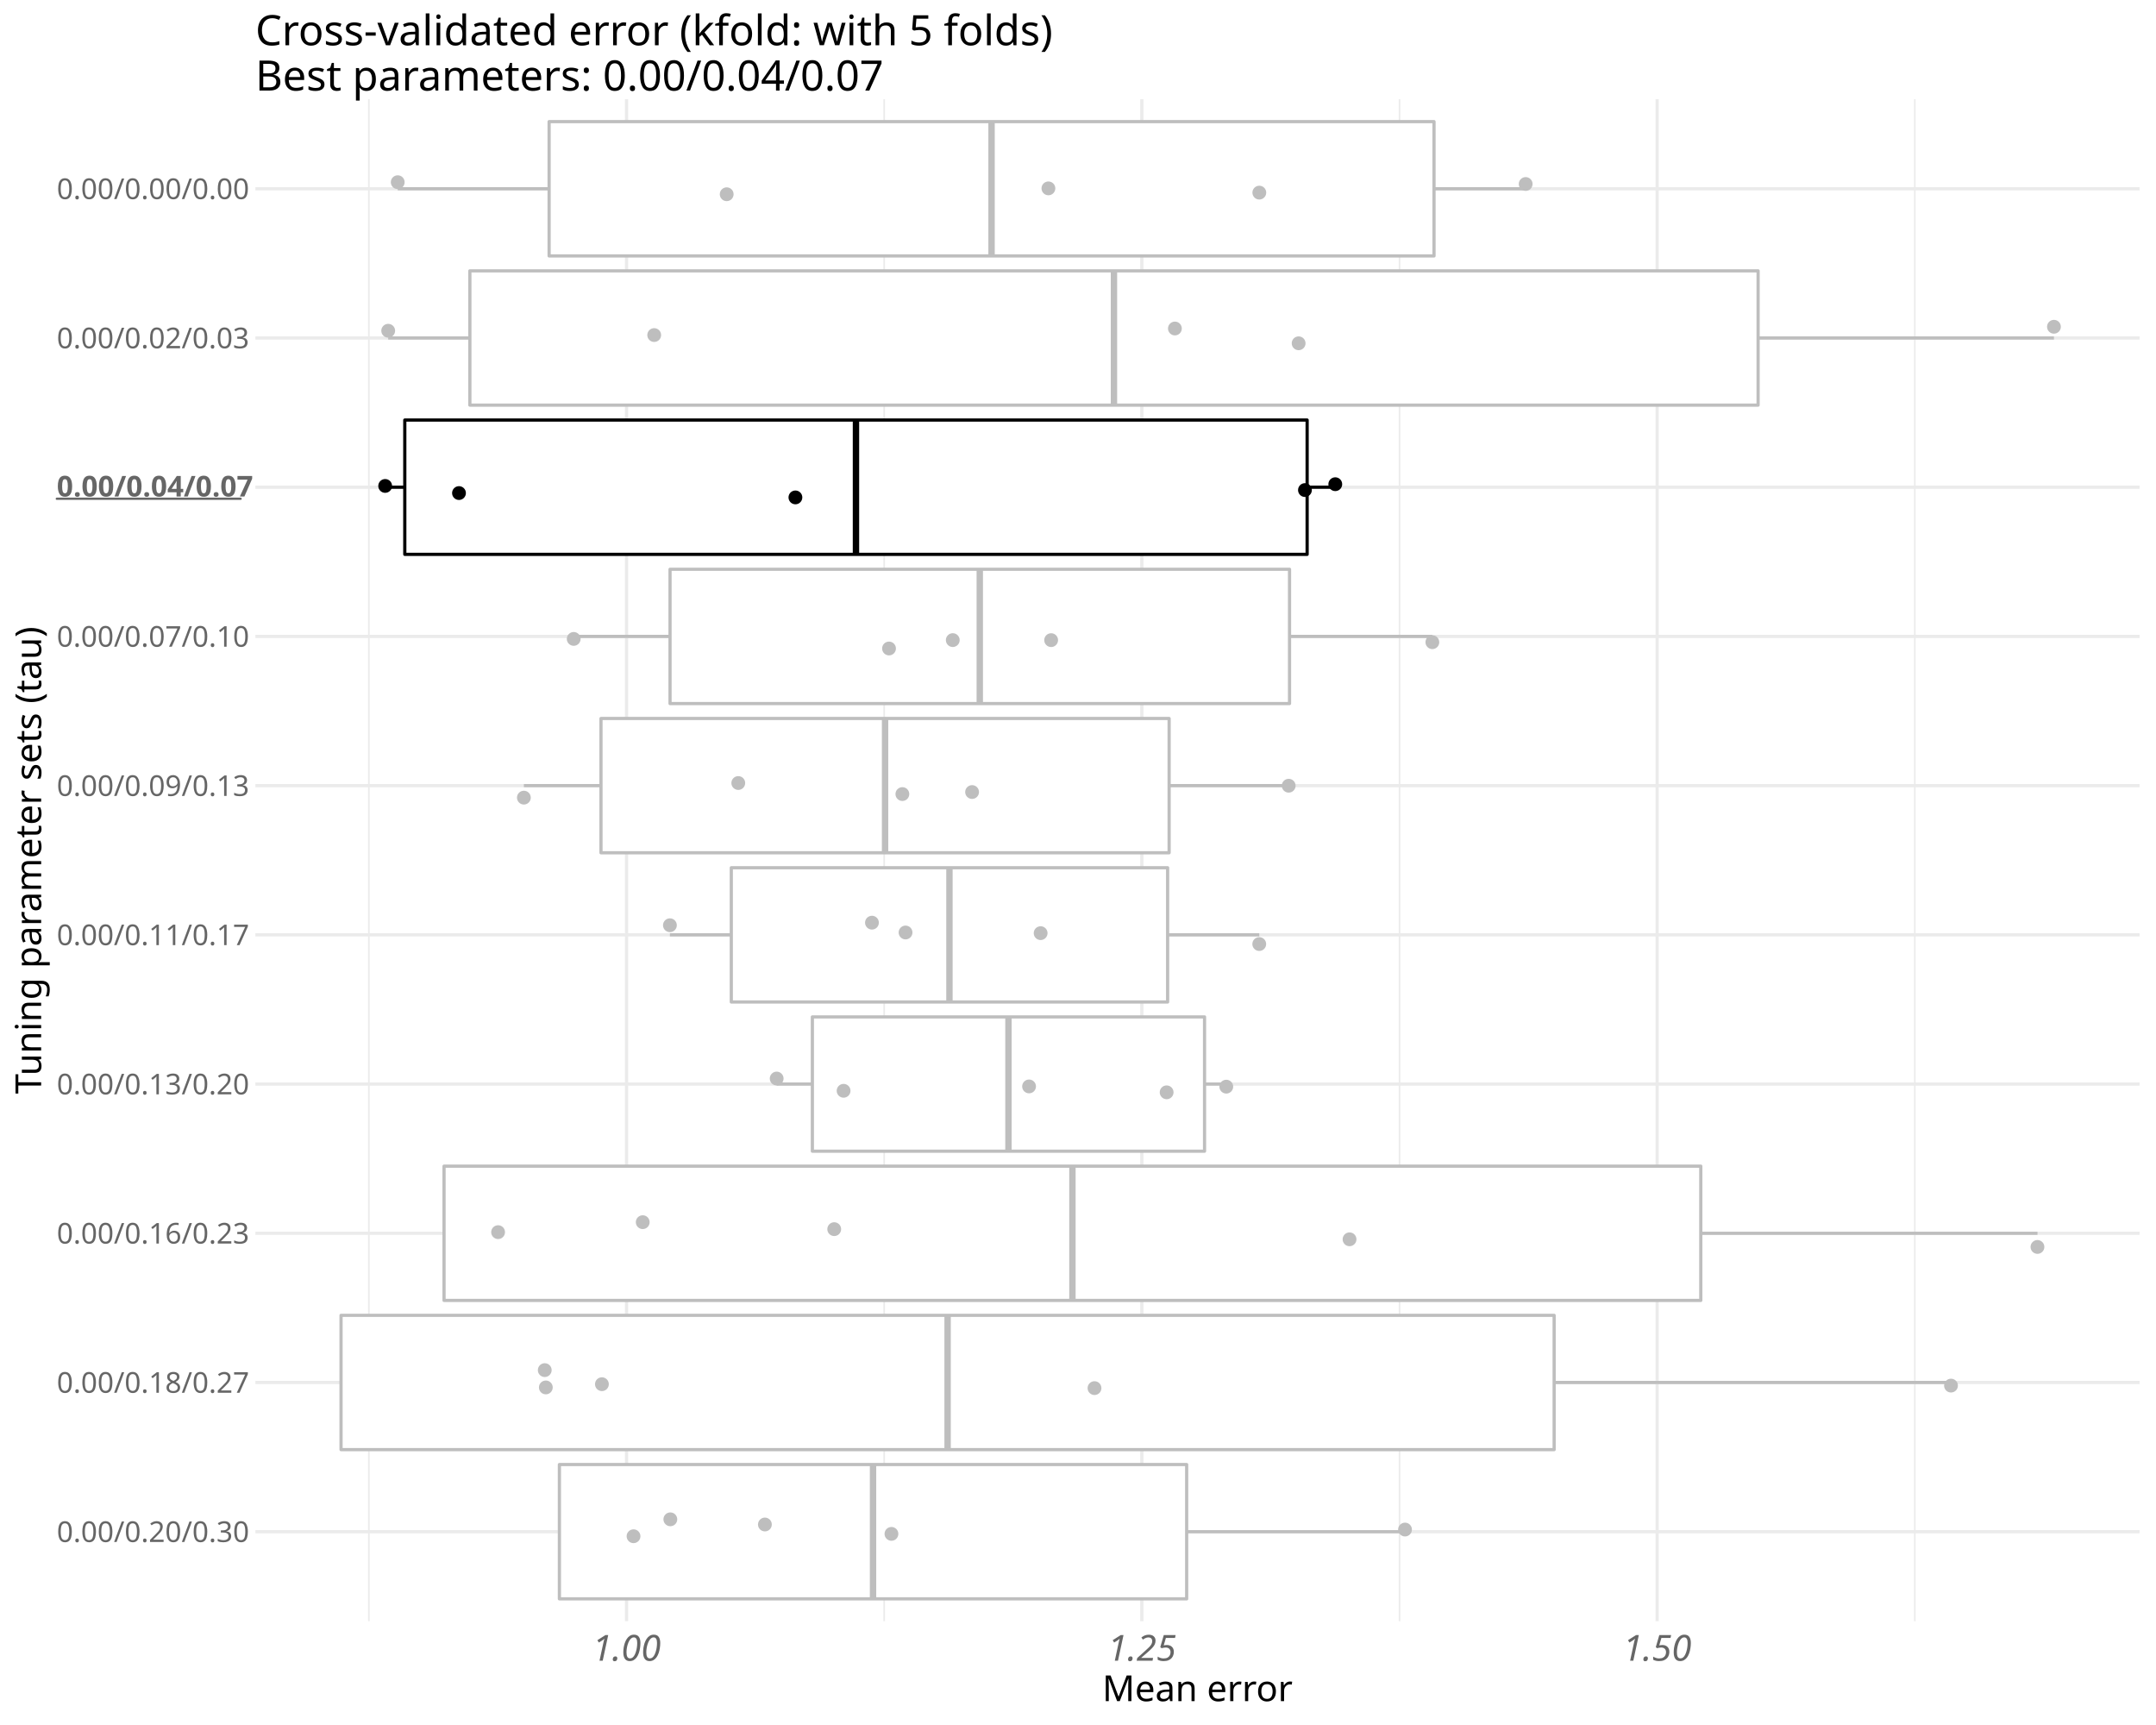
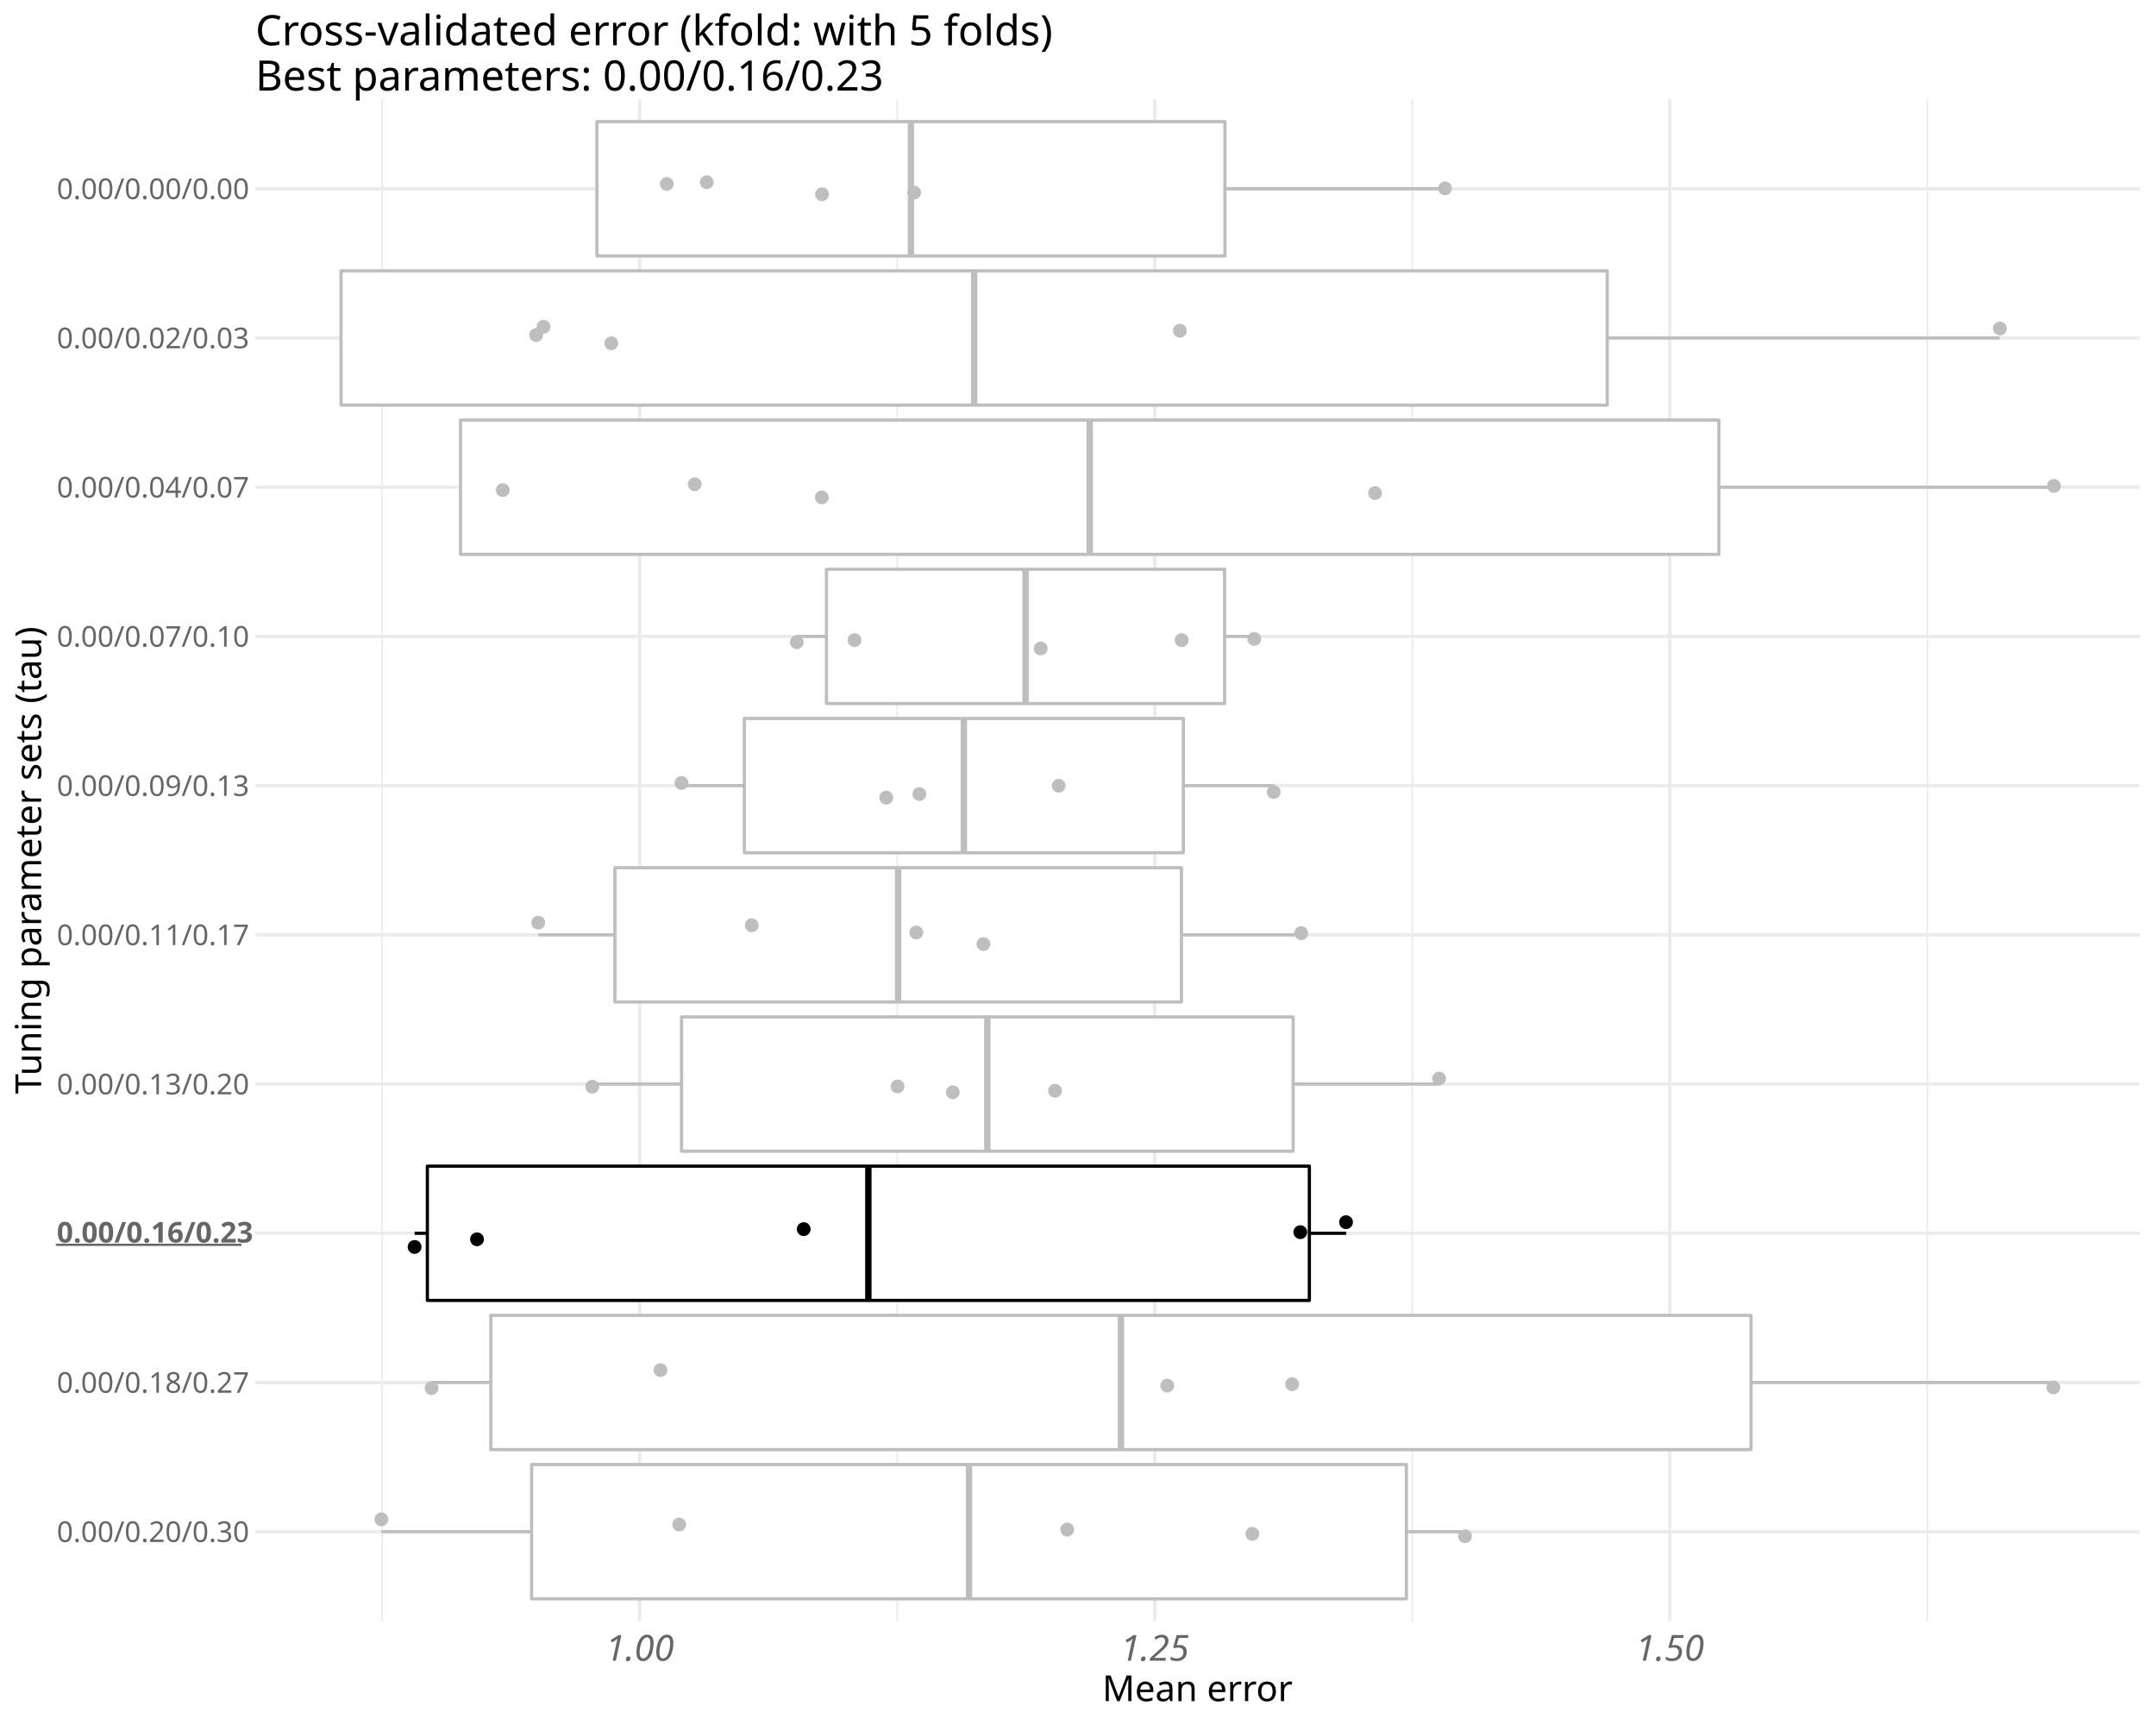
<svg xmlns="http://www.w3.org/2000/svg" class="svglite" data-engine-version="2.0" width="720.00pt" height="576.00pt" viewBox="0 0 720.00 576.00">
  <defs>
    <style type="text/css">
    .svglite line, .svglite polyline, .svglite polygon, .svglite path, .svglite rect, .svglite circle {
      fill: none;
      stroke: #000000;
      stroke-linecap: round;
      stroke-linejoin: round;
      stroke-miterlimit: 10.00;
    }
  </style>
  </defs>
  <rect width="100%" height="100%" style="stroke: none; fill: #FFFFFF;" />
  <defs>
    <clipPath id="cpMC4wMHw3MjAuMDB8MC4wMHw1NzYuMDA=">
      <rect x="0.00" y="0.00" width="720.00" height="576.00" />
    </clipPath>
  </defs>
  <g clip-path="url(#cpMC4wMHw3MjAuMDB8MC4wMHw1NzYuMDA=)">
</g>
  <defs>
    <clipPath id="cpODUuMjl8NzE0LjUyfDMzLjE0fDU0MS4zNQ==">
      <rect x="85.29" y="33.14" width="629.23" height="508.21" />
    </clipPath>
  </defs>
  <g clip-path="url(#cpODUuMjl8NzE0LjUyfDMzLjE0fDU0MS4zNQ==)">
-     <polyline points="123.19,541.35 123.19,33.14 " style="stroke-width: 0.53; stroke: #EBEBEB; stroke-linecap: butt;" />
-     <polyline points="295.28,541.35 295.28,33.14 " style="stroke-width: 0.53; stroke: #EBEBEB; stroke-linecap: butt;" />
-     <polyline points="467.37,541.35 467.37,33.14 " style="stroke-width: 0.53; stroke: #EBEBEB; stroke-linecap: butt;" />
-     <polyline points="639.46,541.35 639.46,33.14 " style="stroke-width: 0.53; stroke: #EBEBEB; stroke-linecap: butt;" />
+     <polyline points="127.63,541.35 127.63,33.14 " style="stroke-width: 0.53; stroke: #EBEBEB; stroke-linecap: butt;" />
+     <polyline points="299.63,541.35 299.63,33.14 " style="stroke-width: 0.53; stroke: #EBEBEB; stroke-linecap: butt;" />
+     <polyline points="471.64,541.35 471.64,33.14 " style="stroke-width: 0.53; stroke: #EBEBEB; stroke-linecap: butt;" />
+     <polyline points="643.64,541.35 643.64,33.14 " style="stroke-width: 0.53; stroke: #EBEBEB; stroke-linecap: butt;" />
    <polyline points="85.29,511.46 714.52,511.46 " style="stroke-width: 1.07; stroke: #EBEBEB; stroke-linecap: butt;" />
    <polyline points="85.29,461.63 714.52,461.63 " style="stroke-width: 1.07; stroke: #EBEBEB; stroke-linecap: butt;" />
    <polyline points="85.29,411.81 714.52,411.81 " style="stroke-width: 1.07; stroke: #EBEBEB; stroke-linecap: butt;" />
    <polyline points="85.29,361.98 714.52,361.98 " style="stroke-width: 1.07; stroke: #EBEBEB; stroke-linecap: butt;" />
    <polyline points="85.29,312.16 714.52,312.16 " style="stroke-width: 1.07; stroke: #EBEBEB; stroke-linecap: butt;" />
    <polyline points="85.29,262.33 714.52,262.33 " style="stroke-width: 1.07; stroke: #EBEBEB; stroke-linecap: butt;" />
    <polyline points="85.29,212.51 714.52,212.51 " style="stroke-width: 1.07; stroke: #EBEBEB; stroke-linecap: butt;" />
    <polyline points="85.29,162.68 714.52,162.68 " style="stroke-width: 1.07; stroke: #EBEBEB; stroke-linecap: butt;" />
    <polyline points="85.29,112.86 714.52,112.86 " style="stroke-width: 1.07; stroke: #EBEBEB; stroke-linecap: butt;" />
    <polyline points="85.29,63.04 714.52,63.04 " style="stroke-width: 1.07; stroke: #EBEBEB; stroke-linecap: butt;" />
-     <polyline points="209.24,541.35 209.24,33.14 " style="stroke-width: 1.07; stroke: #EBEBEB; stroke-linecap: butt;" />
-     <polyline points="381.32,541.35 381.32,33.14 " style="stroke-width: 1.07; stroke: #EBEBEB; stroke-linecap: butt;" />
-     <polyline points="553.41,541.35 553.41,33.14 " style="stroke-width: 1.07; stroke: #EBEBEB; stroke-linecap: butt;" />
-     <line x1="396.29" y1="511.46" x2="469.20" y2="511.46" style="stroke-width: 1.07; stroke: #BEBEBE; stroke-linecap: butt;" />
-     <line x1="186.81" y1="511.46" x2="211.57" y2="511.46" style="stroke-width: 1.07; stroke: #BEBEBE; stroke-linecap: butt;" />
-     <polygon points="396.29,533.88 186.81,533.88 186.81,489.03 396.29,489.03 396.29,533.88 " style="stroke-width: 1.07; stroke: #BEBEBE; fill: #FFFFFF;" />
-     <line x1="291.55" y1="533.88" x2="291.55" y2="489.03" style="stroke-width: 2.13; stroke: #BEBEBE; stroke-linecap: butt;" />
-     <line x1="519.01" y1="461.63" x2="651.54" y2="461.63" style="stroke-width: 1.07; stroke: #BEBEBE; stroke-linecap: butt;" />
-     <line x1="113.89" y1="461.63" x2="181.92" y2="461.63" style="stroke-width: 1.07; stroke: #BEBEBE; stroke-linecap: butt;" />
-     <polygon points="519.01,484.05 113.89,484.05 113.89,439.21 519.01,439.21 519.01,484.05 " style="stroke-width: 1.07; stroke: #BEBEBE; fill: #FFFFFF;" />
-     <line x1="316.45" y1="484.05" x2="316.45" y2="439.21" style="stroke-width: 2.13; stroke: #BEBEBE; stroke-linecap: butt;" />
-     <line x1="567.98" y1="411.81" x2="680.42" y2="411.81" style="stroke-width: 1.07; stroke: #BEBEBE; stroke-linecap: butt;" />
-     <line x1="148.29" y1="411.81" x2="166.33" y2="411.81" style="stroke-width: 1.07; stroke: #BEBEBE; stroke-linecap: butt;" />
-     <polygon points="567.98,434.23 148.29,434.23 148.29,389.39 567.98,389.39 567.98,434.23 " style="stroke-width: 1.07; stroke: #BEBEBE; fill: #FFFFFF;" />
-     <line x1="358.14" y1="434.23" x2="358.14" y2="389.39" style="stroke-width: 2.13; stroke: #BEBEBE; stroke-linecap: butt;" />
-     <line x1="402.26" y1="361.98" x2="409.52" y2="361.98" style="stroke-width: 1.07; stroke: #BEBEBE; stroke-linecap: butt;" />
-     <line x1="271.29" y1="361.98" x2="259.37" y2="361.98" style="stroke-width: 1.07; stroke: #BEBEBE; stroke-linecap: butt;" />
-     <polygon points="402.26,384.40 271.29,384.40 271.29,339.56 402.26,339.56 402.26,384.40 " style="stroke-width: 1.07; stroke: #BEBEBE; fill: #FFFFFF;" />
-     <line x1="336.77" y1="384.40" x2="336.77" y2="339.56" style="stroke-width: 2.13; stroke: #BEBEBE; stroke-linecap: butt;" />
-     <line x1="389.93" y1="312.16" x2="420.53" y2="312.16" style="stroke-width: 1.07; stroke: #BEBEBE; stroke-linecap: butt;" />
-     <line x1="244.22" y1="312.16" x2="223.71" y2="312.16" style="stroke-width: 1.07; stroke: #BEBEBE; stroke-linecap: butt;" />
-     <polygon points="389.93,334.58 244.22,334.58 244.22,289.74 389.93,289.74 389.93,334.58 " style="stroke-width: 1.07; stroke: #BEBEBE; fill: #FFFFFF;" />
-     <line x1="317.07" y1="334.58" x2="317.07" y2="289.74" style="stroke-width: 2.13; stroke: #BEBEBE; stroke-linecap: butt;" />
-     <line x1="390.43" y1="262.33" x2="430.36" y2="262.33" style="stroke-width: 1.07; stroke: #BEBEBE; stroke-linecap: butt;" />
-     <line x1="200.70" y1="262.33" x2="174.95" y2="262.33" style="stroke-width: 1.07; stroke: #BEBEBE; stroke-linecap: butt;" />
-     <polygon points="390.43,284.75 200.70,284.75 200.70,239.91 390.43,239.91 390.43,284.75 " style="stroke-width: 1.07; stroke: #BEBEBE; fill: #FFFFFF;" />
-     <line x1="295.57" y1="284.75" x2="295.57" y2="239.91" style="stroke-width: 2.13; stroke: #BEBEBE; stroke-linecap: butt;" />
-     <line x1="430.64" y1="212.51" x2="478.33" y2="212.51" style="stroke-width: 1.07; stroke: #BEBEBE; stroke-linecap: butt;" />
-     <line x1="223.76" y1="212.51" x2="191.59" y2="212.51" style="stroke-width: 1.07; stroke: #BEBEBE; stroke-linecap: butt;" />
-     <polygon points="430.64,234.93 223.76,234.93 223.76,190.09 430.64,190.09 430.64,234.93 " style="stroke-width: 1.07; stroke: #BEBEBE; fill: #FFFFFF;" />
-     <line x1="327.20" y1="234.93" x2="327.20" y2="190.09" style="stroke-width: 2.13; stroke: #BEBEBE; stroke-linecap: butt;" />
-     <line x1="436.52" y1="162.68" x2="445.92" y2="162.68" style="stroke-width: 1.07; stroke-linecap: butt;" />
-     <line x1="135.18" y1="162.68" x2="128.63" y2="162.68" style="stroke-width: 1.07; stroke-linecap: butt;" />
-     <polygon points="436.52,185.11 135.18,185.11 135.18,140.26 436.52,140.26 436.52,185.11 " style="stroke-width: 1.07; fill: #FFFFFF;" />
-     <line x1="285.85" y1="185.11" x2="285.85" y2="140.26" style="stroke-width: 2.13; stroke-linecap: butt;" />
-     <line x1="587.12" y1="112.86" x2="685.92" y2="112.86" style="stroke-width: 1.07; stroke: #BEBEBE; stroke-linecap: butt;" />
-     <line x1="156.91" y1="112.86" x2="129.64" y2="112.86" style="stroke-width: 1.07; stroke: #BEBEBE; stroke-linecap: butt;" />
-     <polygon points="587.12,135.28 156.91,135.28 156.91,90.44 587.12,90.44 587.12,135.28 " style="stroke-width: 1.07; stroke: #BEBEBE; fill: #FFFFFF;" />
-     <line x1="372.01" y1="135.28" x2="372.01" y2="90.44" style="stroke-width: 2.13; stroke: #BEBEBE; stroke-linecap: butt;" />
-     <line x1="478.89" y1="63.04" x2="509.51" y2="63.04" style="stroke-width: 1.07; stroke: #BEBEBE; stroke-linecap: butt;" />
-     <line x1="183.38" y1="63.04" x2="132.83" y2="63.04" style="stroke-width: 1.07; stroke: #BEBEBE; stroke-linecap: butt;" />
-     <polygon points="478.89,85.46 183.38,85.46 183.38,40.61 478.89,40.61 478.89,85.46 " style="stroke-width: 1.07; stroke: #BEBEBE; fill: #FFFFFF;" />
-     <line x1="331.13" y1="85.46" x2="331.13" y2="40.61" style="stroke-width: 2.13; stroke: #BEBEBE; stroke-linecap: butt;" />
-     <circle cx="211.57" cy="512.97" r="1.95" style="stroke-width: 0.71; stroke: #BEBEBE; fill: #BEBEBE;" />
-     <circle cx="365.51" cy="463.51" r="1.95" style="stroke-width: 0.71; stroke: #BEBEBE; fill: #BEBEBE;" />
-     <circle cx="450.68" cy="413.82" r="1.95" style="stroke-width: 0.71; stroke: #BEBEBE; fill: #BEBEBE;" />
-     <circle cx="389.60" cy="364.74" r="1.95" style="stroke-width: 0.71; stroke: #BEBEBE; fill: #BEBEBE;" />
-     <circle cx="302.41" cy="311.37" r="1.95" style="stroke-width: 0.71; stroke: #BEBEBE; fill: #BEBEBE;" />
-     <circle cx="301.35" cy="265.15" r="1.95" style="stroke-width: 0.71; stroke: #BEBEBE; fill: #BEBEBE;" />
-     <circle cx="318.18" cy="213.74" r="1.95" style="stroke-width: 0.71; stroke: #BEBEBE; fill: #BEBEBE;" />
-     <circle cx="153.28" cy="164.64" r="1.95" style="stroke-width: 0.71; fill: #000000;" />
-     <circle cx="129.64" cy="110.44" r="1.95" style="stroke-width: 0.71; stroke: #BEBEBE; fill: #BEBEBE;" />
-     <circle cx="509.50" cy="61.44" r="1.95" style="stroke-width: 0.71; stroke: #BEBEBE; fill: #BEBEBE;" />
-     <circle cx="223.86" cy="507.32" r="1.95" style="stroke-width: 0.71; stroke: #BEBEBE; fill: #BEBEBE;" />
-     <circle cx="182.28" cy="463.28" r="1.95" style="stroke-width: 0.71; stroke: #BEBEBE; fill: #BEBEBE;" />
-     <circle cx="278.59" cy="410.43" r="1.95" style="stroke-width: 0.71; stroke: #BEBEBE; fill: #BEBEBE;" />
-     <circle cx="259.37" cy="360.14" r="1.95" style="stroke-width: 0.71; stroke: #BEBEBE; fill: #BEBEBE;" />
-     <circle cx="420.53" cy="315.23" r="1.95" style="stroke-width: 0.71; stroke: #BEBEBE; fill: #BEBEBE;" />
-     <circle cx="324.63" cy="264.47" r="1.95" style="stroke-width: 0.71; stroke: #BEBEBE; fill: #BEBEBE;" />
-     <circle cx="478.34" cy="214.44" r="1.95" style="stroke-width: 0.71; stroke: #BEBEBE; fill: #BEBEBE;" />
-     <circle cx="265.63" cy="166.09" r="1.95" style="stroke-width: 0.71; fill: #000000;" />
-     <circle cx="685.92" cy="109.11" r="1.95" style="stroke-width: 0.71; stroke: #BEBEBE; fill: #BEBEBE;" />
-     <circle cx="132.82" cy="60.84" r="1.95" style="stroke-width: 0.71; stroke: #BEBEBE; fill: #BEBEBE;" />
-     <circle cx="255.44" cy="509.05" r="1.95" style="stroke-width: 0.71; stroke: #BEBEBE; fill: #BEBEBE;" />
-     <circle cx="201.01" cy="462.20" r="1.95" style="stroke-width: 0.71; stroke: #BEBEBE; fill: #BEBEBE;" />
-     <circle cx="166.34" cy="411.43" r="1.95" style="stroke-width: 0.71; stroke: #BEBEBE; fill: #BEBEBE;" />
-     <circle cx="343.66" cy="362.77" r="1.95" style="stroke-width: 0.71; stroke: #BEBEBE; fill: #BEBEBE;" />
-     <circle cx="291.19" cy="308.09" r="1.95" style="stroke-width: 0.71; stroke: #BEBEBE; fill: #BEBEBE;" />
-     <circle cx="174.95" cy="266.34" r="1.95" style="stroke-width: 0.71; stroke: #BEBEBE; fill: #BEBEBE;" />
-     <circle cx="296.89" cy="216.54" r="1.95" style="stroke-width: 0.71; stroke: #BEBEBE; fill: #BEBEBE;" />
-     <circle cx="435.79" cy="163.64" r="1.95" style="stroke-width: 0.71; fill: #000000;" />
-     <circle cx="433.68" cy="114.63" r="1.95" style="stroke-width: 0.71; stroke: #BEBEBE; fill: #BEBEBE;" />
-     <circle cx="242.68" cy="64.86" r="1.95" style="stroke-width: 0.71; stroke: #BEBEBE; fill: #BEBEBE;" />
-     <circle cx="469.21" cy="510.74" r="1.95" style="stroke-width: 0.71; stroke: #BEBEBE; fill: #BEBEBE;" />
-     <circle cx="651.54" cy="462.67" r="1.95" style="stroke-width: 0.71; stroke: #BEBEBE; fill: #BEBEBE;" />
-     <circle cx="214.64" cy="408.10" r="1.95" style="stroke-width: 0.71; stroke: #BEBEBE; fill: #BEBEBE;" />
-     <circle cx="409.52" cy="362.85" r="1.95" style="stroke-width: 0.71; stroke: #BEBEBE; fill: #BEBEBE;" />
-     <circle cx="223.72" cy="308.95" r="1.95" style="stroke-width: 0.71; stroke: #BEBEBE; fill: #BEBEBE;" />
-     <circle cx="246.55" cy="261.46" r="1.95" style="stroke-width: 0.71; stroke: #BEBEBE; fill: #BEBEBE;" />
-     <circle cx="191.59" cy="213.34" r="1.95" style="stroke-width: 0.71; stroke: #BEBEBE; fill: #BEBEBE;" />
-     <circle cx="445.92" cy="161.68" r="1.95" style="stroke-width: 0.71; fill: #000000;" />
-     <circle cx="392.36" cy="109.69" r="1.95" style="stroke-width: 0.71; stroke: #BEBEBE; fill: #BEBEBE;" />
-     <circle cx="350.12" cy="62.90" r="1.95" style="stroke-width: 0.71; stroke: #BEBEBE; fill: #BEBEBE;" />
-     <circle cx="297.70" cy="512.18" r="1.95" style="stroke-width: 0.71; stroke: #BEBEBE; fill: #BEBEBE;" />
-     <circle cx="181.92" cy="457.50" r="1.95" style="stroke-width: 0.71; stroke: #BEBEBE; fill: #BEBEBE;" />
-     <circle cx="680.41" cy="416.37" r="1.95" style="stroke-width: 0.71; stroke: #BEBEBE; fill: #BEBEBE;" />
-     <circle cx="281.72" cy="364.23" r="1.95" style="stroke-width: 0.71; stroke: #BEBEBE; fill: #BEBEBE;" />
-     <circle cx="347.52" cy="311.59" r="1.95" style="stroke-width: 0.71; stroke: #BEBEBE; fill: #BEBEBE;" />
-     <circle cx="430.36" cy="262.36" r="1.95" style="stroke-width: 0.71; stroke: #BEBEBE; fill: #BEBEBE;" />
-     <circle cx="351.03" cy="213.75" r="1.95" style="stroke-width: 0.71; stroke: #BEBEBE; fill: #BEBEBE;" />
-     <circle cx="128.63" cy="162.26" r="1.95" style="stroke-width: 0.71; fill: #000000;" />
-     <circle cx="218.47" cy="111.88" r="1.95" style="stroke-width: 0.71; stroke: #BEBEBE; fill: #BEBEBE;" />
-     <circle cx="420.55" cy="64.32" r="1.95" style="stroke-width: 0.71; stroke: #BEBEBE; fill: #BEBEBE;" />
+     <polyline points="213.63,541.35 213.63,33.14 " style="stroke-width: 1.07; stroke: #EBEBEB; stroke-linecap: butt;" />
+     <polyline points="385.64,541.35 385.64,33.14 " style="stroke-width: 1.07; stroke: #EBEBEB; stroke-linecap: butt;" />
+     <polyline points="557.64,541.35 557.64,33.14 " style="stroke-width: 1.07; stroke: #EBEBEB; stroke-linecap: butt;" />
+     <line x1="469.67" y1="511.46" x2="489.23" y2="511.46" style="stroke-width: 1.07; stroke: #BEBEBE; stroke-linecap: butt;" />
+     <line x1="177.54" y1="511.46" x2="127.36" y2="511.46" style="stroke-width: 1.07; stroke: #BEBEBE; stroke-linecap: butt;" />
+     <polygon points="469.67,533.88 177.54,533.88 177.54,489.03 469.67,489.03 469.67,533.88 " style="stroke-width: 1.07; stroke: #BEBEBE; fill: #FFFFFF;" />
+     <line x1="323.60" y1="533.88" x2="323.60" y2="489.03" style="stroke-width: 2.13; stroke: #BEBEBE; stroke-linecap: butt;" />
+     <line x1="584.76" y1="461.63" x2="685.71" y2="461.63" style="stroke-width: 1.07; stroke: #BEBEBE; stroke-linecap: butt;" />
+     <line x1="163.91" y1="461.63" x2="144.10" y2="461.63" style="stroke-width: 1.07; stroke: #BEBEBE; stroke-linecap: butt;" />
+     <polygon points="584.76,484.05 163.91,484.05 163.91,439.21 584.76,439.21 584.76,484.05 " style="stroke-width: 1.07; stroke: #BEBEBE; fill: #FFFFFF;" />
+     <line x1="374.34" y1="484.05" x2="374.34" y2="439.21" style="stroke-width: 2.13; stroke: #BEBEBE; stroke-linecap: butt;" />
+     <line x1="437.26" y1="411.81" x2="449.53" y2="411.81" style="stroke-width: 1.07; stroke-linecap: butt;" />
+     <line x1="142.72" y1="411.81" x2="138.46" y2="411.81" style="stroke-width: 1.07; stroke-linecap: butt;" />
+     <polygon points="437.26,434.23 142.72,434.23 142.72,389.39 437.26,389.39 437.26,434.23 " style="stroke-width: 1.07; fill: #FFFFFF;" />
+     <line x1="289.99" y1="434.23" x2="289.99" y2="389.39" style="stroke-width: 2.13; stroke-linecap: butt;" />
+     <line x1="431.85" y1="361.98" x2="480.59" y2="361.98" style="stroke-width: 1.07; stroke: #BEBEBE; stroke-linecap: butt;" />
+     <line x1="227.60" y1="361.98" x2="197.77" y2="361.98" style="stroke-width: 1.07; stroke: #BEBEBE; stroke-linecap: butt;" />
+     <polygon points="431.85,384.40 227.60,384.40 227.60,339.56 431.85,339.56 431.85,384.40 " style="stroke-width: 1.07; stroke: #BEBEBE; fill: #FFFFFF;" />
+     <line x1="329.72" y1="384.40" x2="329.72" y2="339.56" style="stroke-width: 2.13; stroke: #BEBEBE; stroke-linecap: butt;" />
+     <line x1="394.55" y1="312.16" x2="434.53" y2="312.16" style="stroke-width: 1.07; stroke: #BEBEBE; stroke-linecap: butt;" />
+     <line x1="205.34" y1="312.16" x2="179.75" y2="312.16" style="stroke-width: 1.07; stroke: #BEBEBE; stroke-linecap: butt;" />
+     <polygon points="394.55,334.58 205.34,334.58 205.34,289.74 394.55,289.74 394.55,334.58 " style="stroke-width: 1.07; stroke: #BEBEBE; fill: #FFFFFF;" />
+     <line x1="299.94" y1="334.58" x2="299.94" y2="289.74" style="stroke-width: 2.13; stroke: #BEBEBE; stroke-linecap: butt;" />
+     <line x1="395.19" y1="262.33" x2="425.34" y2="262.33" style="stroke-width: 1.07; stroke: #BEBEBE; stroke-linecap: butt;" />
+     <line x1="248.58" y1="262.33" x2="227.56" y2="262.33" style="stroke-width: 1.07; stroke: #BEBEBE; stroke-linecap: butt;" />
+     <polygon points="395.19,284.75 248.58,284.75 248.58,239.91 395.19,239.91 395.19,284.75 " style="stroke-width: 1.07; stroke: #BEBEBE; fill: #FFFFFF;" />
+     <line x1="321.88" y1="284.75" x2="321.88" y2="239.91" style="stroke-width: 2.13; stroke: #BEBEBE; stroke-linecap: butt;" />
+     <line x1="408.95" y1="212.51" x2="418.85" y2="212.51" style="stroke-width: 1.07; stroke: #BEBEBE; stroke-linecap: butt;" />
+     <line x1="276.00" y1="212.51" x2="266.06" y2="212.51" style="stroke-width: 1.07; stroke: #BEBEBE; stroke-linecap: butt;" />
+     <polygon points="408.95,234.93 276.00,234.93 276.00,190.09 408.95,190.09 408.95,234.93 " style="stroke-width: 1.07; stroke: #BEBEBE; fill: #FFFFFF;" />
+     <line x1="342.48" y1="234.93" x2="342.48" y2="190.09" style="stroke-width: 2.13; stroke: #BEBEBE; stroke-linecap: butt;" />
+     <line x1="574.01" y1="162.68" x2="685.92" y2="162.68" style="stroke-width: 1.07; stroke: #BEBEBE; stroke-linecap: butt;" />
+     <line x1="153.78" y1="162.68" x2="167.90" y2="162.68" style="stroke-width: 1.07; stroke: #BEBEBE; stroke-linecap: butt;" />
+     <polygon points="574.01,185.11 153.78,185.11 153.78,140.26 574.01,140.26 574.01,185.11 " style="stroke-width: 1.07; stroke: #BEBEBE; fill: #FFFFFF;" />
+     <line x1="363.90" y1="185.11" x2="363.90" y2="140.26" style="stroke-width: 2.13; stroke: #BEBEBE; stroke-linecap: butt;" />
+     <line x1="536.74" y1="112.86" x2="667.85" y2="112.86" style="stroke-width: 1.07; stroke: #BEBEBE; stroke-linecap: butt;" />
+     <line x1="113.89" y1="112.86" x2="179.06" y2="112.86" style="stroke-width: 1.07; stroke: #BEBEBE; stroke-linecap: butt;" />
+     <polygon points="536.74,135.28 113.89,135.28 113.89,90.44 536.74,90.44 536.74,135.28 " style="stroke-width: 1.07; stroke: #BEBEBE; fill: #FFFFFF;" />
+     <line x1="325.32" y1="135.28" x2="325.32" y2="90.44" style="stroke-width: 2.13; stroke: #BEBEBE; stroke-linecap: butt;" />
+     <line x1="409.07" y1="63.04" x2="482.56" y2="63.04" style="stroke-width: 1.07; stroke: #BEBEBE; stroke-linecap: butt;" />
+     <line x1="199.34" y1="63.04" x2="222.69" y2="63.04" style="stroke-width: 1.07; stroke: #BEBEBE; stroke-linecap: butt;" />
+     <polygon points="409.07,85.46 199.34,85.46 199.34,40.61 409.07,40.61 409.07,85.46 " style="stroke-width: 1.07; stroke: #BEBEBE; fill: #FFFFFF;" />
+     <line x1="304.21" y1="85.46" x2="304.21" y2="40.61" style="stroke-width: 2.13; stroke: #BEBEBE; stroke-linecap: butt;" />
+     <circle cx="489.25" cy="512.97" r="1.95" style="stroke-width: 0.71; stroke: #BEBEBE; fill: #BEBEBE;" />
+     <circle cx="144.13" cy="463.51" r="1.95" style="stroke-width: 0.71; stroke: #BEBEBE; fill: #BEBEBE;" />
+     <circle cx="159.30" cy="413.82" r="1.95" style="stroke-width: 0.71; fill: #000000;" />
+     <circle cx="318.18" cy="364.74" r="1.95" style="stroke-width: 0.71; stroke: #BEBEBE; fill: #BEBEBE;" />
+     <circle cx="305.99" cy="311.37" r="1.95" style="stroke-width: 0.71; stroke: #BEBEBE; fill: #BEBEBE;" />
+     <circle cx="307.03" cy="265.15" r="1.95" style="stroke-width: 0.71; stroke: #BEBEBE; fill: #BEBEBE;" />
+     <circle cx="394.61" cy="213.74" r="1.95" style="stroke-width: 0.71; stroke: #BEBEBE; fill: #BEBEBE;" />
+     <circle cx="459.21" cy="164.64" r="1.95" style="stroke-width: 0.71; stroke: #BEBEBE; fill: #BEBEBE;" />
+     <circle cx="394.02" cy="110.44" r="1.95" style="stroke-width: 0.71; stroke: #BEBEBE; fill: #BEBEBE;" />
+     <circle cx="222.67" cy="61.44" r="1.95" style="stroke-width: 0.71; stroke: #BEBEBE; fill: #BEBEBE;" />
+     <circle cx="127.37" cy="507.32" r="1.95" style="stroke-width: 0.71; stroke: #BEBEBE; fill: #BEBEBE;" />
+     <circle cx="685.71" cy="463.28" r="1.95" style="stroke-width: 0.71; stroke: #BEBEBE; fill: #BEBEBE;" />
+     <circle cx="268.40" cy="410.43" r="1.95" style="stroke-width: 0.71; fill: #000000;" />
+     <circle cx="480.59" cy="360.14" r="1.95" style="stroke-width: 0.71; stroke: #BEBEBE; fill: #BEBEBE;" />
+     <circle cx="328.41" cy="315.23" r="1.95" style="stroke-width: 0.71; stroke: #BEBEBE; fill: #BEBEBE;" />
+     <circle cx="425.36" cy="264.47" r="1.95" style="stroke-width: 0.71; stroke: #BEBEBE; fill: #BEBEBE;" />
+     <circle cx="266.09" cy="214.44" r="1.95" style="stroke-width: 0.71; stroke: #BEBEBE; fill: #BEBEBE;" />
+     <circle cx="274.45" cy="166.09" r="1.95" style="stroke-width: 0.71; stroke: #BEBEBE; fill: #BEBEBE;" />
+     <circle cx="181.50" cy="109.11" r="1.95" style="stroke-width: 0.71; stroke: #BEBEBE; fill: #BEBEBE;" />
+     <circle cx="236.02" cy="60.84" r="1.95" style="stroke-width: 0.71; stroke: #BEBEBE; fill: #BEBEBE;" />
+     <circle cx="226.81" cy="509.05" r="1.95" style="stroke-width: 0.71; stroke: #BEBEBE; fill: #BEBEBE;" />
+     <circle cx="431.50" cy="462.20" r="1.95" style="stroke-width: 0.71; stroke: #BEBEBE; fill: #BEBEBE;" />
+     <circle cx="434.24" cy="411.43" r="1.95" style="stroke-width: 0.71; fill: #000000;" />
+     <circle cx="299.74" cy="362.77" r="1.95" style="stroke-width: 0.71; stroke: #BEBEBE; fill: #BEBEBE;" />
+     <circle cx="179.75" cy="308.09" r="1.95" style="stroke-width: 0.71; stroke: #BEBEBE; fill: #BEBEBE;" />
+     <circle cx="295.97" cy="266.34" r="1.95" style="stroke-width: 0.71; stroke: #BEBEBE; fill: #BEBEBE;" />
+     <circle cx="347.53" cy="216.54" r="1.95" style="stroke-width: 0.71; stroke: #BEBEBE; fill: #BEBEBE;" />
+     <circle cx="167.90" cy="163.64" r="1.95" style="stroke-width: 0.71; stroke: #BEBEBE; fill: #BEBEBE;" />
+     <circle cx="204.14" cy="114.63" r="1.95" style="stroke-width: 0.71; stroke: #BEBEBE; fill: #BEBEBE;" />
+     <circle cx="274.51" cy="64.86" r="1.95" style="stroke-width: 0.71; stroke: #BEBEBE; fill: #BEBEBE;" />
+     <circle cx="356.38" cy="510.74" r="1.95" style="stroke-width: 0.71; stroke: #BEBEBE; fill: #BEBEBE;" />
+     <circle cx="389.81" cy="462.67" r="1.95" style="stroke-width: 0.71; stroke: #BEBEBE; fill: #BEBEBE;" />
+     <circle cx="449.51" cy="408.10" r="1.95" style="stroke-width: 0.71; fill: #000000;" />
+     <circle cx="197.78" cy="362.85" r="1.95" style="stroke-width: 0.71; stroke: #BEBEBE; fill: #BEBEBE;" />
+     <circle cx="251.05" cy="308.95" r="1.95" style="stroke-width: 0.71; stroke: #BEBEBE; fill: #BEBEBE;" />
+     <circle cx="227.58" cy="261.46" r="1.95" style="stroke-width: 0.71; stroke: #BEBEBE; fill: #BEBEBE;" />
+     <circle cx="418.85" cy="213.34" r="1.95" style="stroke-width: 0.71; stroke: #BEBEBE; fill: #BEBEBE;" />
+     <circle cx="232.01" cy="161.68" r="1.95" style="stroke-width: 0.71; stroke: #BEBEBE; fill: #BEBEBE;" />
+     <circle cx="667.85" cy="109.69" r="1.95" style="stroke-width: 0.71; stroke: #BEBEBE; fill: #BEBEBE;" />
+     <circle cx="482.57" cy="62.90" r="1.95" style="stroke-width: 0.71; stroke: #BEBEBE; fill: #BEBEBE;" />
+     <circle cx="418.22" cy="512.18" r="1.95" style="stroke-width: 0.71; stroke: #BEBEBE; fill: #BEBEBE;" />
+     <circle cx="220.55" cy="457.50" r="1.95" style="stroke-width: 0.71; stroke: #BEBEBE; fill: #BEBEBE;" />
+     <circle cx="138.45" cy="416.37" r="1.95" style="stroke-width: 0.71; fill: #000000;" />
+     <circle cx="352.35" cy="364.23" r="1.95" style="stroke-width: 0.71; stroke: #BEBEBE; fill: #BEBEBE;" />
+     <circle cx="434.54" cy="311.59" r="1.95" style="stroke-width: 0.71; stroke: #BEBEBE; fill: #BEBEBE;" />
+     <circle cx="353.55" cy="262.36" r="1.95" style="stroke-width: 0.71; stroke: #BEBEBE; fill: #BEBEBE;" />
+     <circle cx="285.37" cy="213.75" r="1.95" style="stroke-width: 0.71; stroke: #BEBEBE; fill: #BEBEBE;" />
+     <circle cx="685.91" cy="162.26" r="1.95" style="stroke-width: 0.71; stroke: #BEBEBE; fill: #BEBEBE;" />
+     <circle cx="179.06" cy="111.88" r="1.95" style="stroke-width: 0.71; stroke: #BEBEBE; fill: #BEBEBE;" />
+     <circle cx="305.28" cy="64.32" r="1.95" style="stroke-width: 0.71; stroke: #BEBEBE; fill: #BEBEBE;" />
  </g>
  <g clip-path="url(#cpMC4wMHw3MjAuMDB8MC4wMHw1NzYuMDA=)">
    <text x="18.97" y="514.89" style="font-size: 9.60px; fill: #666666; font-family: sans;" textLength="61.39px" lengthAdjust="spacingAndGlyphs">0.00/0.20/0.30</text>
    <text x="18.97" y="66.47" style="font-size: 9.60px; fill: #666666; font-family: sans;" textLength="61.39px" lengthAdjust="spacingAndGlyphs">0.00/0.00/0.00</text>
    <text x="18.97" y="315.59" style="font-size: 9.60px; fill: #666666; font-family: sans;" textLength="61.39px" lengthAdjust="spacingAndGlyphs">0.00/0.11/0.17</text>
-     <text x="18.97" y="415.24" style="font-size: 9.60px; fill: #666666; font-family: sans;" textLength="61.39px" lengthAdjust="spacingAndGlyphs">0.00/0.16/0.23</text>
+     <text x="18.97" y="414.91" style="font-size: 9.60px; font-weight: bold; fill: #666666; font-family: sans;" textLength="61.39px" lengthAdjust="spacingAndGlyphs">0.00/0.16/0.23</text>
+     <polyline points="18.97,415.66 80.36,415.66 " style="stroke-width: 0.75; stroke: #666666;" />
    <text x="18.97" y="465.06" style="font-size: 9.60px; fill: #666666; font-family: sans;" textLength="61.39px" lengthAdjust="spacingAndGlyphs">0.00/0.18/0.27</text>
    <text x="18.97" y="365.42" style="font-size: 9.60px; fill: #666666; font-family: sans;" textLength="61.39px" lengthAdjust="spacingAndGlyphs">0.00/0.13/0.20</text>
    <text x="18.97" y="215.94" style="font-size: 9.60px; fill: #666666; font-family: sans;" textLength="61.39px" lengthAdjust="spacingAndGlyphs">0.00/0.07/0.10</text>
    <text x="18.97" y="265.77" style="font-size: 9.60px; fill: #666666; font-family: sans;" textLength="61.39px" lengthAdjust="spacingAndGlyphs">0.00/0.09/0.13</text>
-     <text x="18.97" y="165.79" style="font-size: 9.60px; font-weight: bold; fill: #666666; font-family: sans;" textLength="61.39px" lengthAdjust="spacingAndGlyphs">0.00/0.04/0.07</text>
-     <polyline points="18.97,166.54 80.36,166.54 " style="stroke-width: 0.75; stroke: #666666;" />
+     <text x="18.97" y="166.12" style="font-size: 9.60px; fill: #666666; font-family: sans;" textLength="61.39px" lengthAdjust="spacingAndGlyphs">0.00/0.04/0.07</text>
    <text x="18.97" y="116.29" style="font-size: 9.60px; fill: #666666; font-family: sans;" textLength="61.39px" lengthAdjust="spacingAndGlyphs">0.00/0.02/0.03</text>
-     <text x="209.24" y="554.54" text-anchor="middle" style="font-size: 12.00px; font-style: italic; fill: #666666; font-family: sans;" textLength="23.36px" lengthAdjust="spacingAndGlyphs">1.00</text>
-     <text x="381.32" y="554.54" text-anchor="middle" style="font-size: 12.00px; font-style: italic; fill: #666666; font-family: sans;" textLength="23.36px" lengthAdjust="spacingAndGlyphs">1.25</text>
-     <text x="553.41" y="554.54" text-anchor="middle" style="font-size: 12.00px; font-style: italic; fill: #666666; font-family: sans;" textLength="23.36px" lengthAdjust="spacingAndGlyphs">1.50</text>
+     <text x="213.63" y="554.54" text-anchor="middle" style="font-size: 12.00px; font-style: italic; fill: #666666; font-family: sans;" textLength="23.36px" lengthAdjust="spacingAndGlyphs">1.00</text>
+     <text x="385.64" y="554.54" text-anchor="middle" style="font-size: 12.00px; font-style: italic; fill: #666666; font-family: sans;" textLength="23.36px" lengthAdjust="spacingAndGlyphs">1.25</text>
+     <text x="557.64" y="554.54" text-anchor="middle" style="font-size: 12.00px; font-style: italic; fill: #666666; font-family: sans;" textLength="23.36px" lengthAdjust="spacingAndGlyphs">1.50</text>
    <text x="399.91" y="568.03" text-anchor="middle" style="font-size: 12.00px; font-family: sans;" textLength="58.69px" lengthAdjust="spacingAndGlyphs">Mean error</text>
    <text transform="translate(13.74,287.25) rotate(-90)" text-anchor="middle" style="font-size: 12.00px; font-family: sans;" textLength="148.08px" lengthAdjust="spacingAndGlyphs">Tuning parameter sets (tau)</text>
    <text x="85.29" y="15.11" style="font-size: 14.00px; font-family: sans;" textLength="251.34px" lengthAdjust="spacingAndGlyphs">Cross-validated error (kfold: with 5 folds)</text>
-     <text x="85.29" y="30.23" style="font-size: 14.00px; font-family: sans;" textLength="200.04px" lengthAdjust="spacingAndGlyphs">Best parameters: 0.00/0.04/0.07</text>
+     <text x="85.29" y="30.23" style="font-size: 14.00px; font-family: sans;" textLength="200.04px" lengthAdjust="spacingAndGlyphs">Best parameters: 0.00/0.16/0.23</text>
  </g>
</svg>
